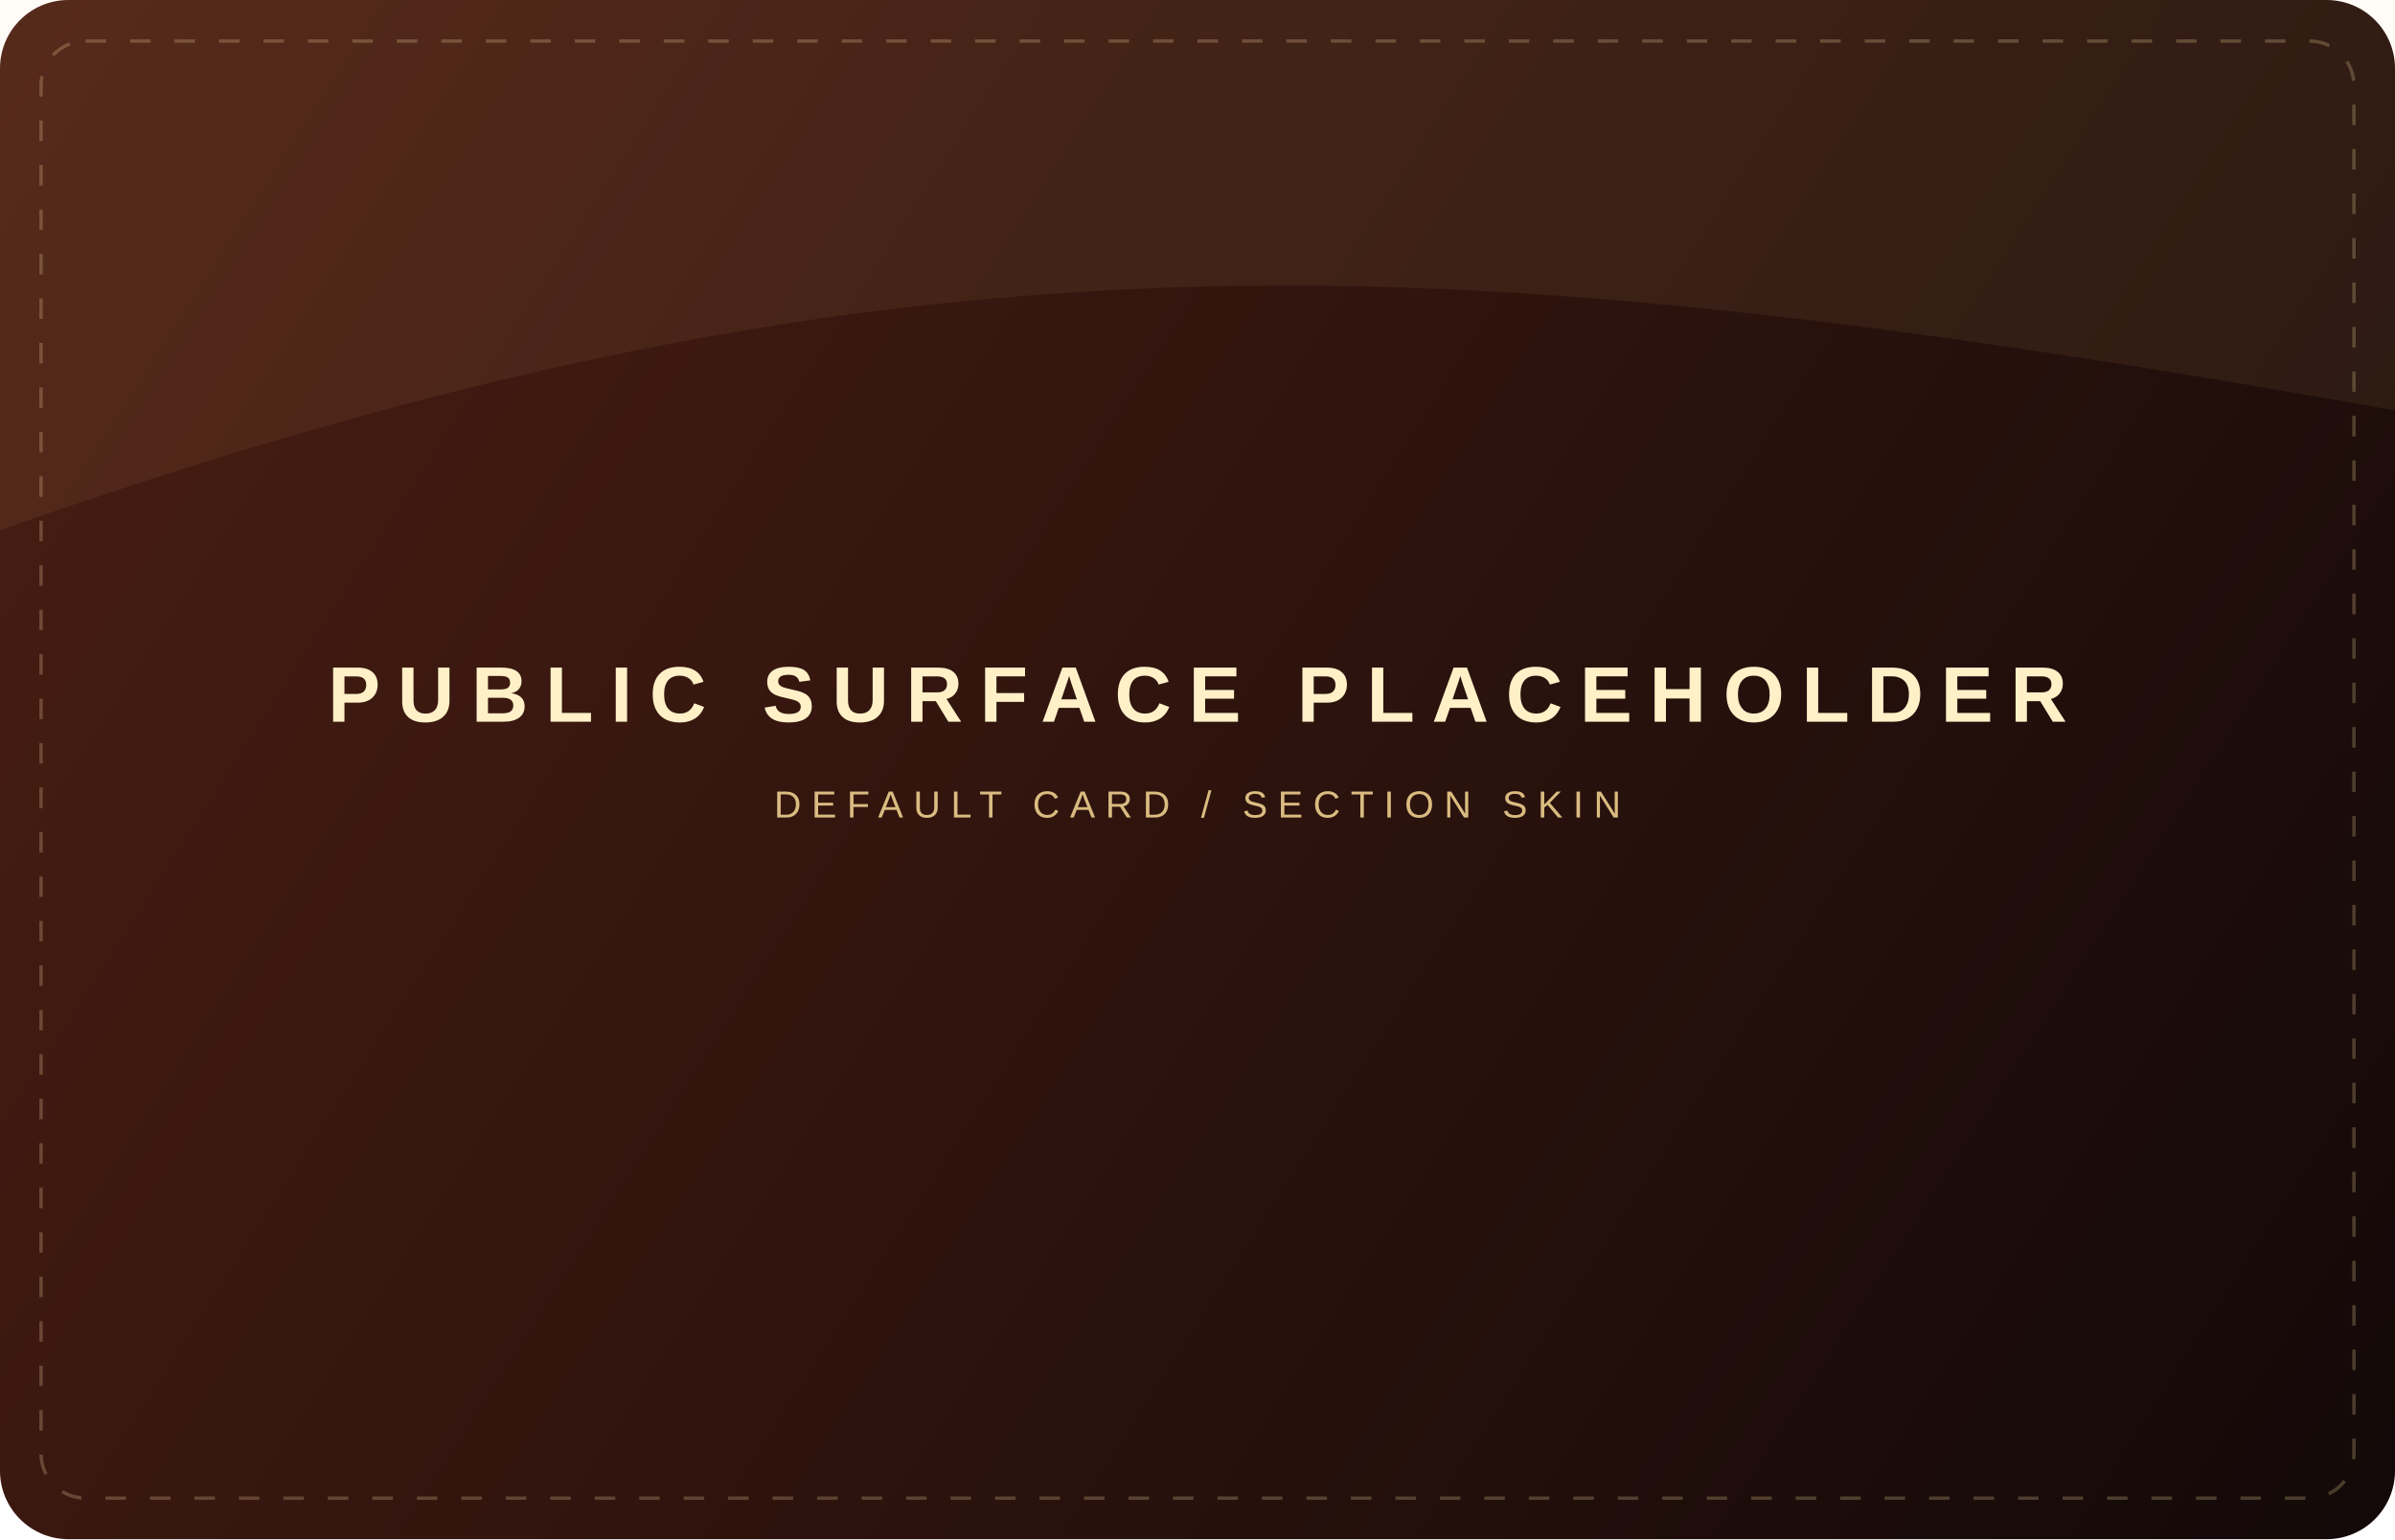
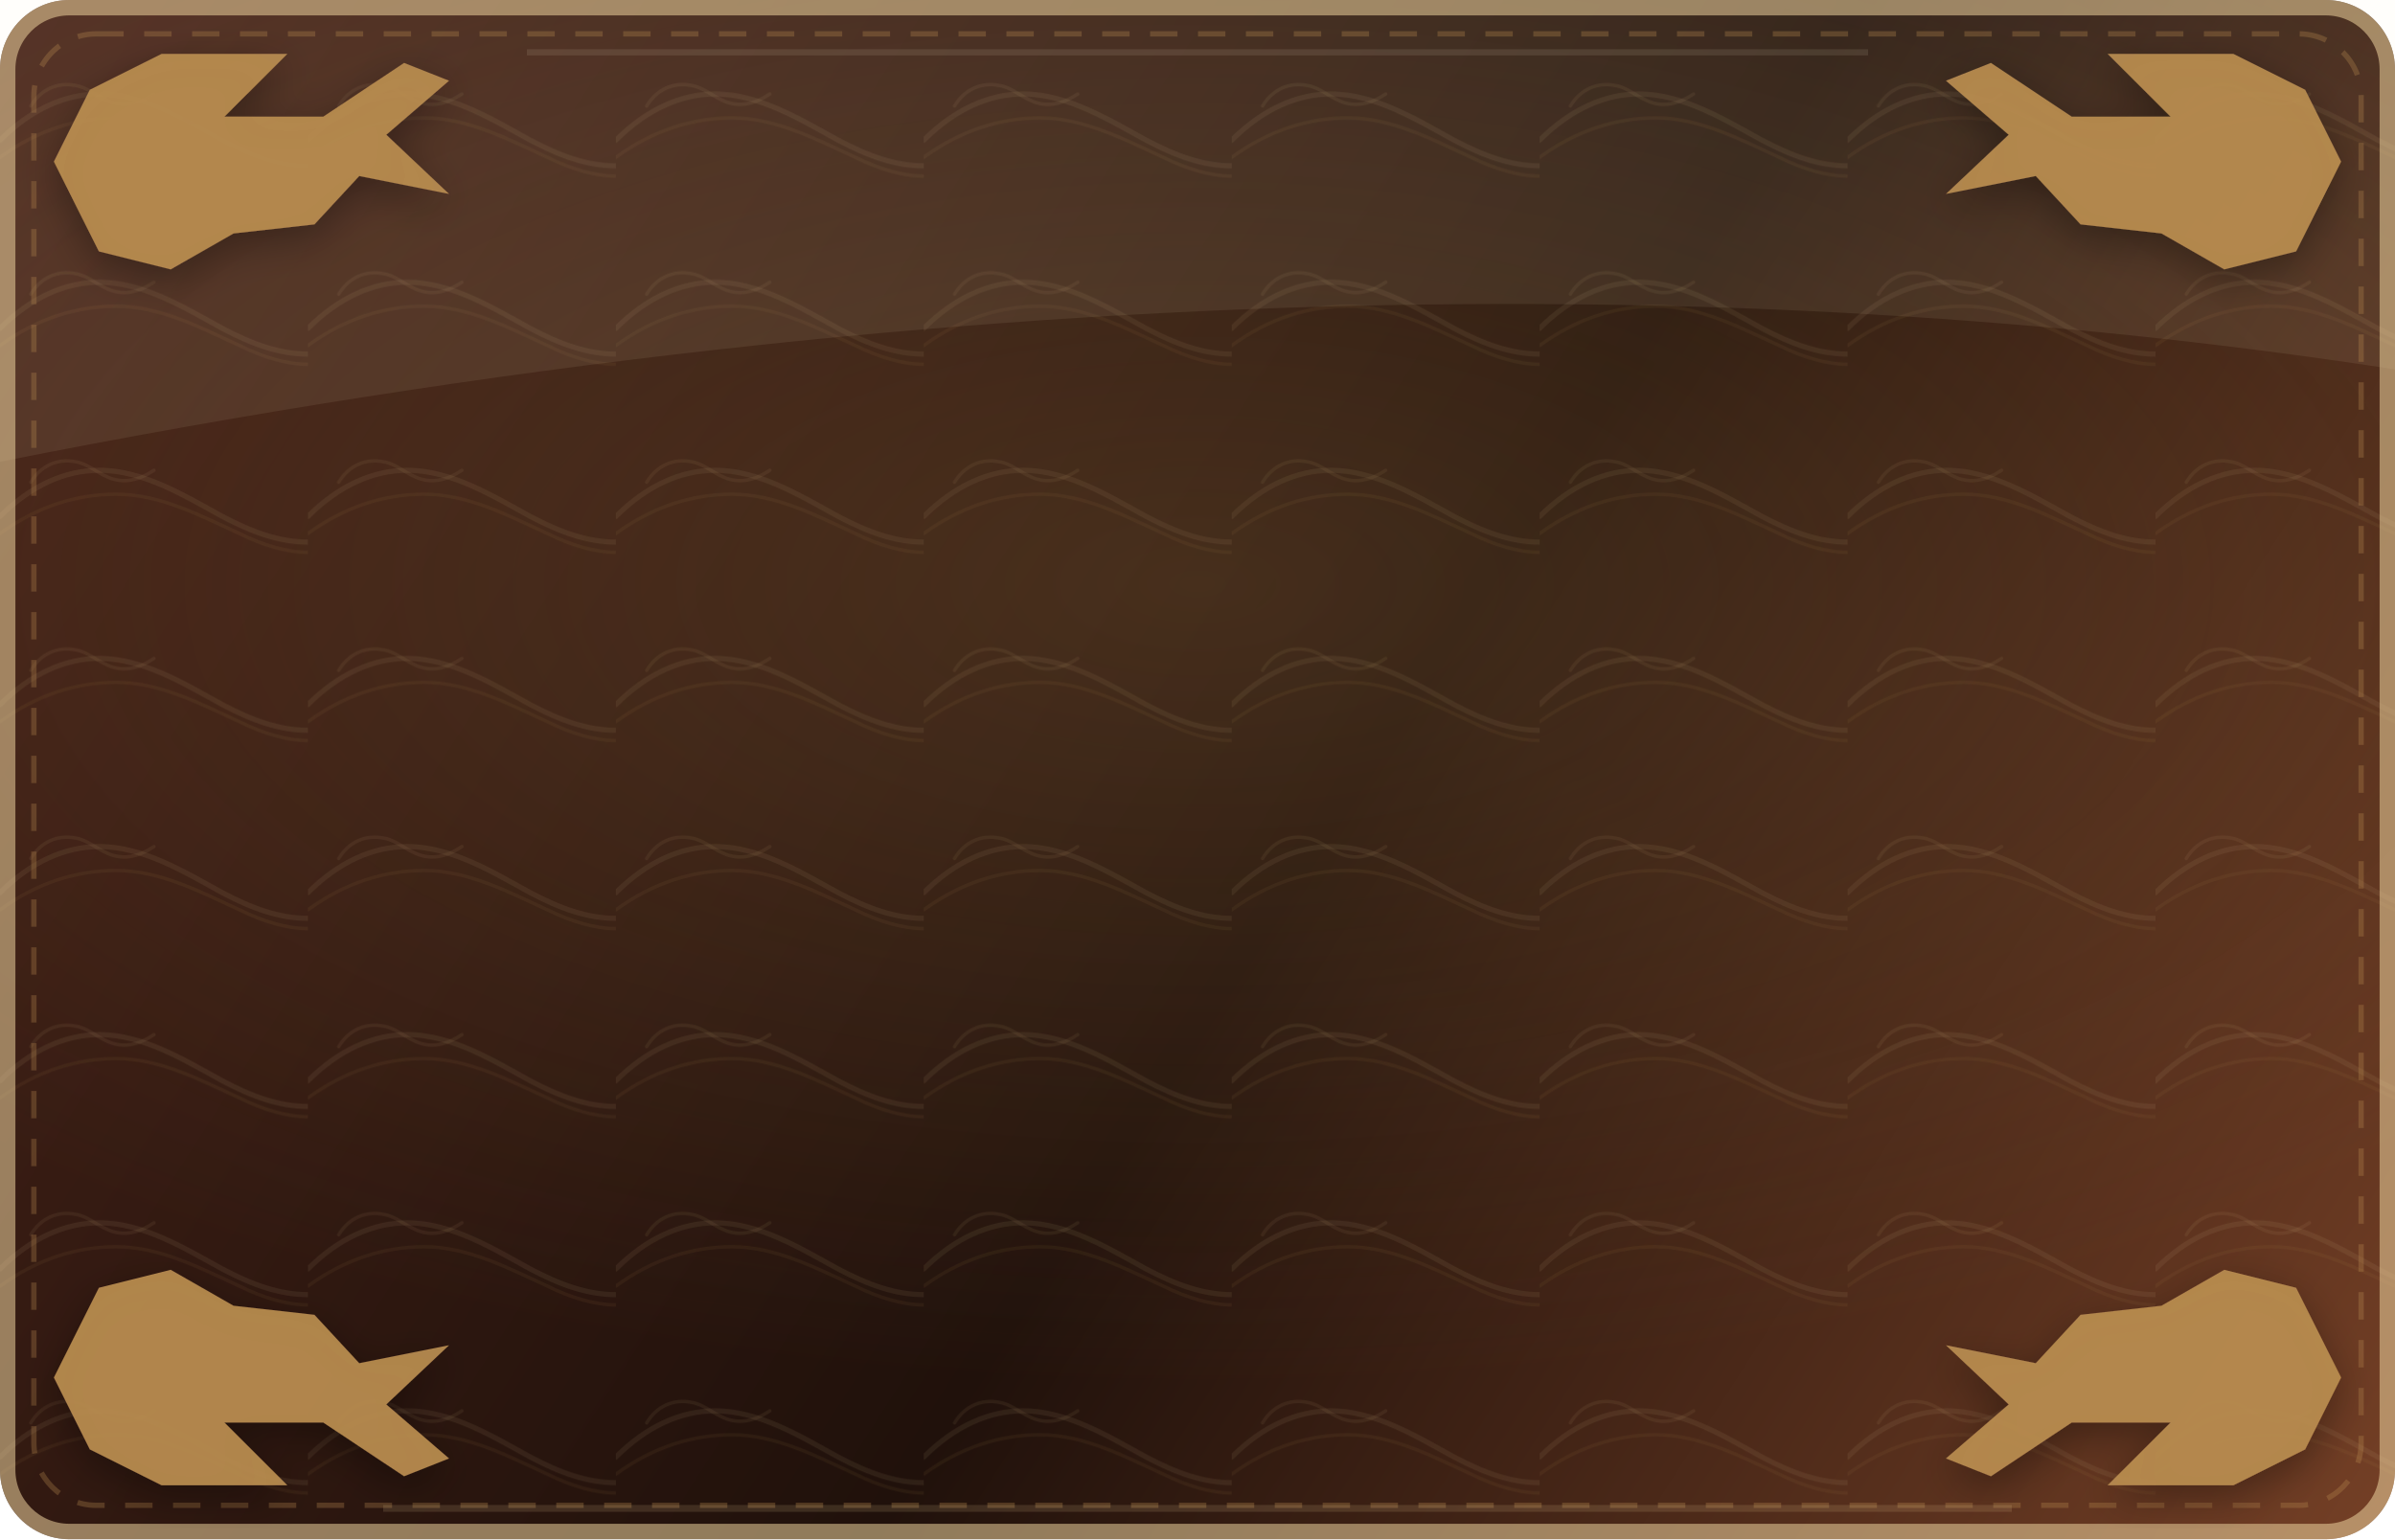
<svg xmlns="http://www.w3.org/2000/svg" viewBox="0 0 1400 900" fill="none">
  <defs>
-     <linearGradient id="surfaceBg" x1="0" y1="0" x2="1400" y2="900" gradientUnits="userSpaceOnUse">
-       <stop stop-color="#4B1E13" />
-       <stop offset="1" stop-color="#120908" />
+     <linearGradient id="bg" x1="0" y1="0" x2="1400" y2="900" gradientUnits="userSpaceOnUse">
+       <stop stop-color="#472318" />
+       <stop offset="0.55" stop-color="#20110b" />
+       <stop offset="1" stop-color="#754026" />
    </linearGradient>
+     <radialGradient id="glow" cx="0" cy="0" r="1" gradientUnits="userSpaceOnUse" gradientTransform="translate(700.0 342.0) rotate(90) scale(468.0 980)">
+       <stop stop-color="#ba8d52" stop-opacity="0.22" />
+       <stop offset="1" stop-color="#ba8d52" stop-opacity="0" />
+     </radialGradient>
+     <linearGradient id="frame" x1="0" y1="0" x2="1400" y2="900" gradientUnits="userSpaceOnUse">
+       <stop stop-color="#ecd29c" />
+       <stop offset="0.5" stop-color="#ba8d52" />
+       <stop offset="1" stop-color="#ecd29c" />
+     </linearGradient>
+     <pattern id="wave" width="180" height="110" patternUnits="userSpaceOnUse">
+       <path d="M0 82C18 64 38 55 58 55C84 55 108 70 130 82C147 91 163 97 180 97" stroke="#ecd29c" stroke-opacity="0.08" stroke-width="3" stroke-linecap="round" />
+       <path d="M0 92C22 76 45 69 68 69C94 69 118 82 140 92C154 99 168 103 180 103" stroke="#ba8d52" stroke-opacity="0.08" stroke-width="2" stroke-linecap="round" />
+       <path d="M18 62C24 52 34 48 44 50C51 51 56 56 63 59C72 63 81 61 90 55" stroke="#ecd29c" stroke-opacity="0.07" stroke-width="2" stroke-linecap="round" />
+     </pattern>
+     <filter id="shadow" x="-20%" y="-20%" width="140%" height="140%">
+       <feDropShadow dx="0" dy="7.2" stdDeviation="11.7" flood-color="#000000" flood-opacity="0.35" />
+     </filter>
  </defs>
-   <rect width="1400" height="900" rx="40" fill="url(#surfaceBg)" />
-   <rect x="24" y="24" width="1352" height="852" rx="26" stroke="#F0D59F" stroke-opacity="0.25" stroke-width="2" stroke-dasharray="12 14" />
-   <path d="M0 0H1400V240C1052 178 832 156 612 172C412 186 216 234 0 310V0Z" fill="#F2D08D" fill-opacity="0.07" />
-   <text x="700" y="422" fill="#FFF0C7" font-family="Arial, sans-serif" font-size="46" font-weight="700" letter-spacing="10" text-anchor="middle">PUBLIC SURFACE PLACEHOLDER</text>
-   <text x="700" y="478" fill="#DABC81" font-family="Arial, sans-serif" font-size="22" letter-spacing="6" text-anchor="middle">DEFAULT CARD / SECTION SKIN</text>
+   <rect width="1400" height="900" rx="40.5" fill="url(#bg)" />
+   <rect width="1400" height="900" rx="40.5" fill="url(#wave)" />
+   <rect width="1400" height="900" rx="40.5" fill="url(#glow)" />
+   <path d="M0 0H1400V216.0C1050.0 162.0 588.0 153.0 0 270.0V0Z" fill="#FFF1CC" fill-opacity="0.08" />
+   <rect x="4.5" y="4.5" width="1391" height="891" rx="36.0" stroke="#ecd29c" stroke-opacity="0.55" stroke-width="9" />
+   <rect x="19.8" y="19.8" width="1360.4" height="860.4" rx="36.5" stroke="#ba8d52" stroke-opacity="0.30" stroke-width="3.1" stroke-dasharray="16 12" />
+   <path d="M 31.5,94.5 L 52.5,52.5 L 94.5,31.5 L 168.0,31.5 L 131.2,68.2 L 189.0,68.2 L 236.2,36.8 L 262.5,47.2 L 225.8,78.8 L 262.5,113.4 L 210.0,102.9 L 183.8,131.2 L 136.5,136.5 L 99.8,157.5 L 57.8,147.0 L 31.5,94.5 Z" fill="#ba8d52" fill-opacity="0.92" filter="url(#shadow)" />
+   <path d="M 1368.5,94.5 L 1347.5,52.5 L 1305.5,31.5 L 1232.0,31.5 L 1268.8,68.2 L 1211.0,68.2 L 1163.8,36.8 L 1137.5,47.2 L 1174.2,78.8 L 1137.5,113.4 L 1190.0,102.9 L 1216.2,131.2 L 1263.5,136.5 L 1300.2,157.5 L 1342.2,147.0 L 1368.5,94.5 Z" fill="#ba8d52" fill-opacity="0.92" filter="url(#shadow)" />
+   <path d="M 31.5,805.5 L 52.5,847.5 L 94.5,868.5 L 168.0,868.5 L 131.2,831.8 L 189.0,831.8 L 236.2,863.2 L 262.5,852.8 L 225.8,821.2 L 262.5,786.6 L 210.0,797.1 L 183.8,768.8 L 136.5,763.5 L 99.8,742.5 L 57.8,753.0 L 31.5,805.5 Z" fill="#ba8d52" fill-opacity="0.92" filter="url(#shadow)" />
+   <path d="M 1368.5,805.5 L 1347.5,847.5 L 1305.5,868.5 L 1232.0,868.5 L 1268.8,831.8 L 1211.0,831.8 L 1163.8,863.2 L 1137.5,852.8 L 1174.2,821.2 L 1137.5,786.6 L 1190.0,797.1 L 1216.2,768.8 L 1263.5,763.5 L 1300.2,742.5 L 1342.2,753.0 L 1368.5,805.5 Z" fill="#ba8d52" fill-opacity="0.92" filter="url(#shadow)" />
+   <path d="M224.0 882.0H1176.0" stroke="#ecd29c" stroke-opacity="0.14" stroke-width="4.0" />
+   <path d="M308.0 30.6H1092.0" stroke="#FFF5DB" stroke-opacity="0.10" stroke-width="3.6" />
</svg>
